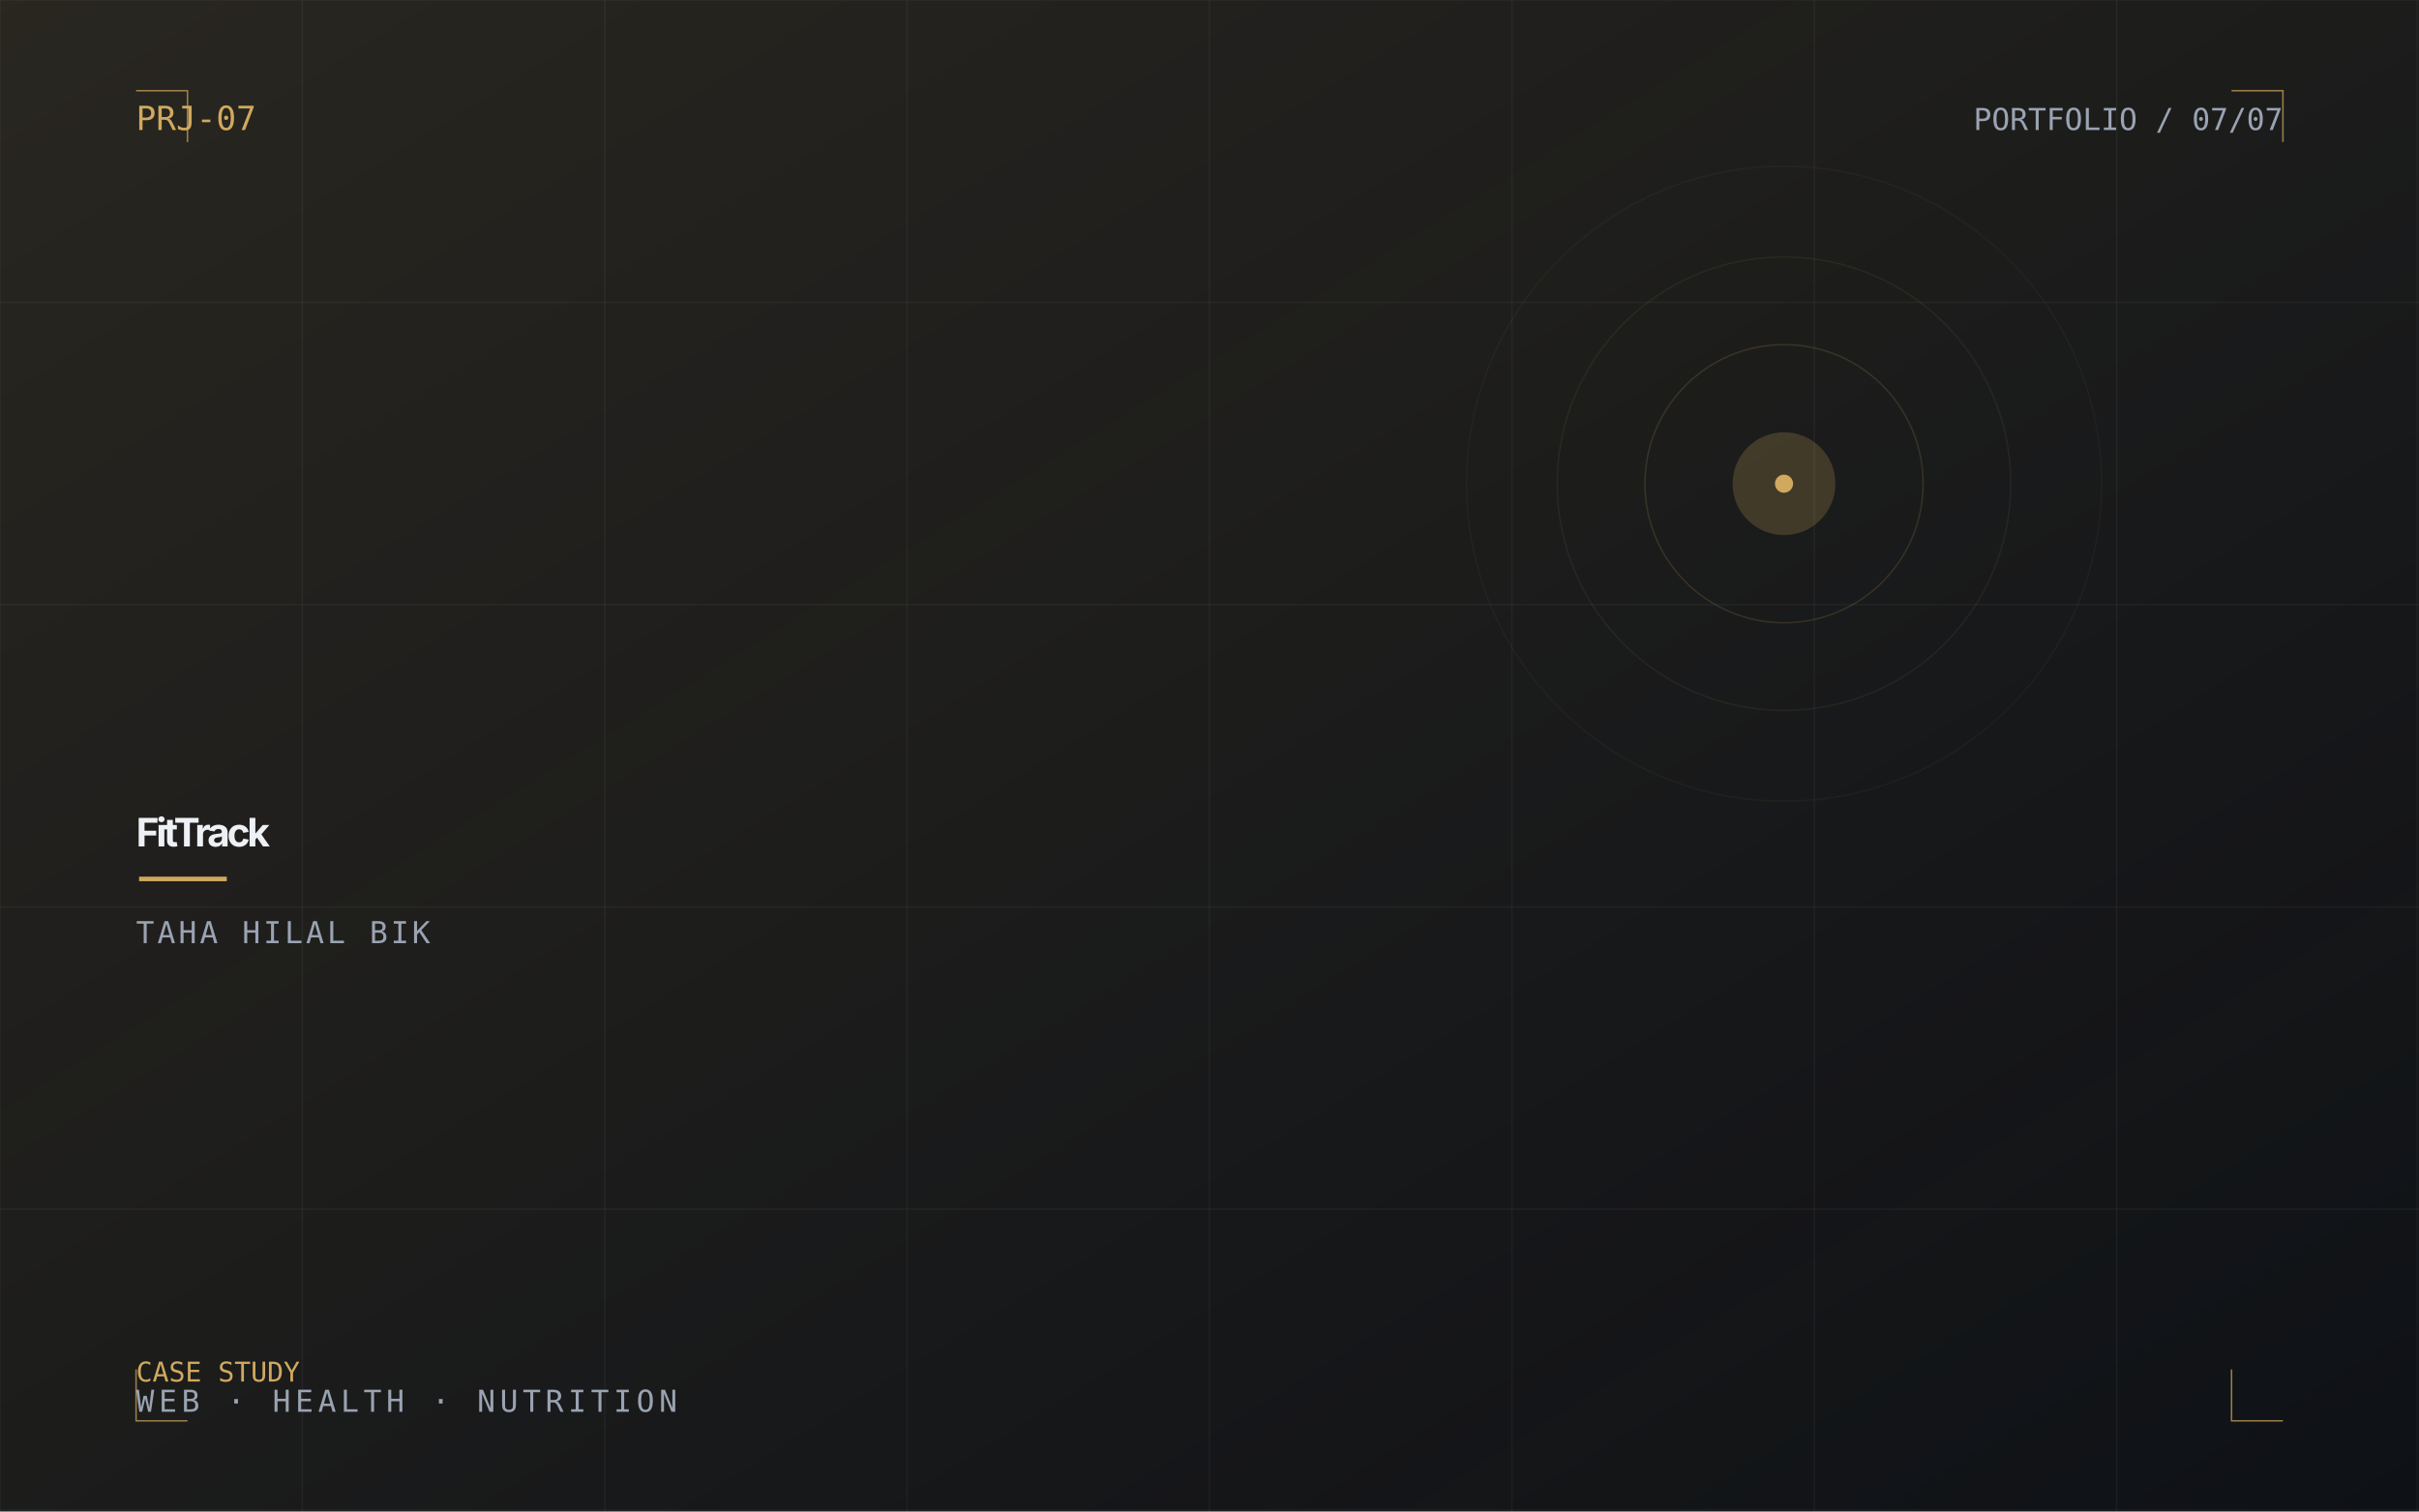
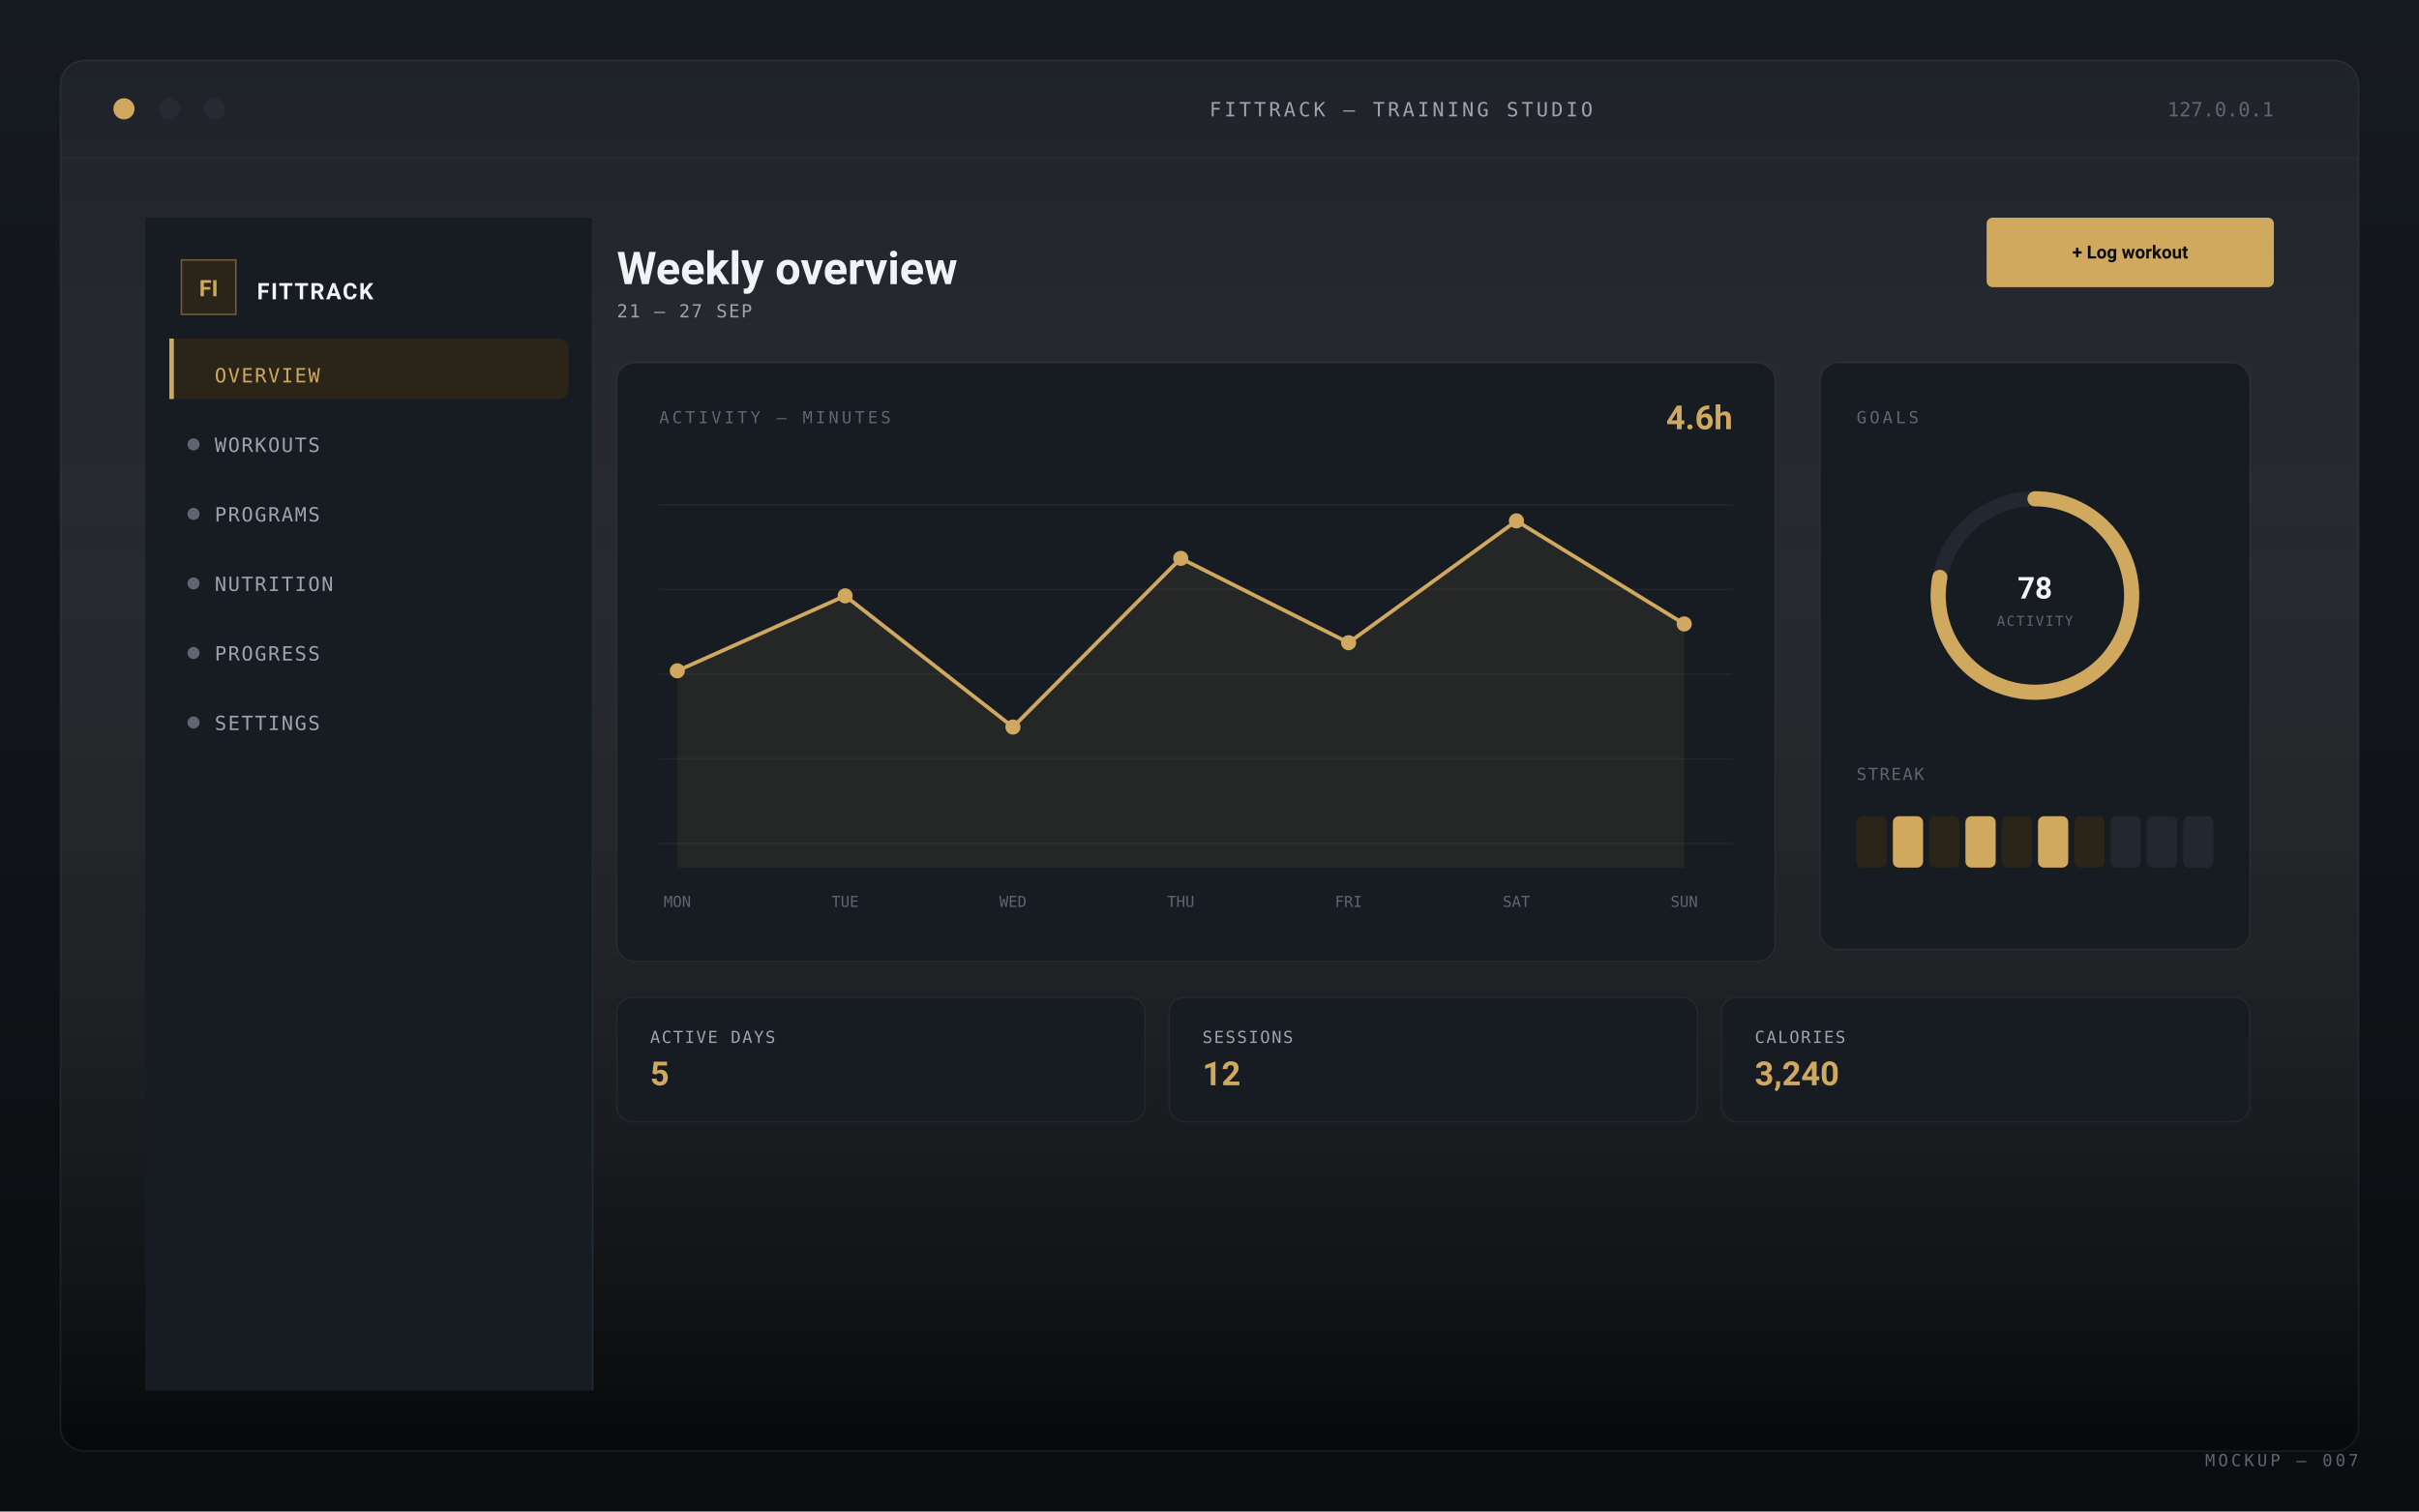
- <svg xmlns="http://www.w3.org/2000/svg" width="1600" height="1000" viewBox="0 0 1600 1000">
-   <defs>
-     <linearGradient id="g07" x1="0" y1="0" x2="1" y2="1">
-       <stop offset="0" stop-color="#d0a95f" stop-opacity="0.14" />
-       <stop offset="1" stop-color="#d0a95f" stop-opacity="0" />
-     </linearGradient>
-   </defs>
-   <rect width="1600" height="1000" fill="#0e1116" />
-   <rect width="1600" height="1000" fill="url(#g07)" />
-   <g opacity="0.5">
-     <line x1="0" y1="0" x2="0" y2="1000" stroke="rgba(237,240,244,0.08)" />
-     <line x1="200" y1="0" x2="200" y2="1000" stroke="rgba(237,240,244,0.08)" />
-     <line x1="400" y1="0" x2="400" y2="1000" stroke="rgba(237,240,244,0.08)" />
-     <line x1="600" y1="0" x2="600" y2="1000" stroke="rgba(237,240,244,0.08)" />
-     <line x1="800" y1="0" x2="800" y2="1000" stroke="rgba(237,240,244,0.08)" />
-     <line x1="1000" y1="0" x2="1000" y2="1000" stroke="rgba(237,240,244,0.08)" />
-     <line x1="1200" y1="0" x2="1200" y2="1000" stroke="rgba(237,240,244,0.08)" />
-     <line x1="1400" y1="0" x2="1400" y2="1000" stroke="rgba(237,240,244,0.08)" />
-     <line x1="1599" y1="0" x2="1599" y2="1000" stroke="rgba(237,240,244,0.08)" />
-     <line x1="0" y1="0" x2="1600" y2="0" stroke="rgba(237,240,244,0.08)" />
-     <line x1="0" y1="200" x2="1600" y2="200" stroke="rgba(237,240,244,0.08)" />
-     <line x1="0" y1="400" x2="1600" y2="400" stroke="rgba(237,240,244,0.08)" />
-     <line x1="0" y1="600" x2="1600" y2="600" stroke="rgba(237,240,244,0.08)" />
-     <line x1="0" y1="800" x2="1600" y2="800" stroke="rgba(237,240,244,0.08)" />
-     <line x1="0" y1="999" x2="1600" y2="999" stroke="rgba(237,240,244,0.08)" />
-   </g>
-   <circle cx="1180.0" cy="320.0" r="210" fill="none" stroke="#d0a95f" stroke-opacity="0.05" />
-   <circle cx="1180.0" cy="320.0" r="150" fill="none" stroke="#d0a95f" stroke-opacity="0.08" />
-   <circle cx="1180.0" cy="320.0" r="92" fill="none" stroke="#d0a95f" stroke-opacity="0.16" />
-   <circle cx="1180.0" cy="320.0" r="34" fill="#d0a95f" fill-opacity="0.22" />
-   <circle cx="1180.0" cy="320.0" r="6" fill="#d0a95f" />
-   <g stroke="#d0a95f" stroke-opacity="0.7">
-     <path d="M 90 60 h 34 v 34" fill="none" />
-     <path d="M 1476 60 h 34 v 34" fill="none" />
-     <path d="M 90 906 v 34 h 34" fill="none" />
-     <path d="M 1476 906 v 34 h 34" fill="none" />
-   </g>
-   <text x="90" y="86" fill="#d0a95f" font-size="22" font-family="JetBrains Mono, monospace">PRJ-07</text>
-   <text x="1510" y="86" text-anchor="end" fill="#9aa3b2" font-size="20" font-family="JetBrains Mono, monospace">PORTFOLIO / 07/07</text>
-   <text x="90" y="934" fill="#9aa3b2" font-size="20" font-family="JetBrains Mono, monospace" letter-spacing="3">WEB · HEALTH · NUTRITION</text>
-   <text x="90" y="914" fill="#d0a95f" font-size="18" font-family="JetBrains Mono, monospace">CASE STUDY</text>
-   <text x="90" y="560" fill="#edf0f4" font-size="26" font-weight="700" font-family="Inter, Arial, sans-serif" letter-spacing="-2">FitTrack</text>
-   <rect x="92" y="580" width="58" height="3" fill="#d0a95f" />
-   <text x="90" y="624" fill="#9aa3b2" font-size="20" font-family="JetBrains Mono, monospace" letter-spacing="2">TAHA HILAL BIK</text>
+ <svg xmlns="http://www.w3.org/2000/svg" width="1600" height="1000" viewBox="0 0 1600 1000" font-family="system-ui,'Segoe UI',Roboto,Helvetica,Arial,sans-serif">
+   <linearGradient id="winBg" x1="0" y1="0" x2="0" y2="1">
+     <stop offset="0" stop-color="rgba(255,255,255,0.04)" />
+     <stop offset="1" stop-color="rgba(0,0,0,0.33)" />
+   </linearGradient>
+   <linearGradient id="bgTop" x1="0" y1="0" x2="0" y2="1">
+     <stop offset="0" stop-color="#161A21" />
+     <stop offset="1" stop-color="#0B0D10" />
+   </linearGradient>
+   <linearGradient id="bookSpine" x1="0" y1="0" x2="0" y2="1">
+     <stop offset="0" stop-color="#0A0C0F" />
+     <stop offset="1" stop-color="#1B202A" />
+   </linearGradient>
+   <rect x="0" y="0" width="1600" height="1000" fill="url(#bgTop)" />
+   <rect x="40" y="40" width="1520" height="920" rx="16" fill="url(#winBg)" stroke="rgba(255,255,255,0.07)" stroke-width="1" />
+   <rect x="40" y="104" width="1520" height="1" fill="#262C35" />
+   <circle cx="82" cy="72" r="7" fill="#D0A95F" />
+   <circle cx="112" cy="72" r="7" fill="#262B33" />
+   <circle cx="142" cy="72" r="7" fill="#262B33" />
+   <text x="800" y="77" font-family="ui-monospace,'Cascadia Mono','JetBrains Mono',Consolas,monospace" font-size="13" fill="#9BA4B0" letter-spacing="2">FITTRACK — TRAINING STUDIO</text>
+   <text x="1504" y="77" font-family="ui-monospace,'Cascadia Mono','JetBrains Mono',Consolas,monospace" font-size="13" fill="#5E6673" text-anchor="end">127.0.0.1</text>
+   <rect x="96" y="144" width="296" height="776" fill="#171B22" />
+   <line x1="392" y1="144" x2="392" y2="920" stroke="#262C35" stroke-width="1" />
+   <rect x="120" y="172" width="36" height="36" fill="#2B2418" stroke="rgba(208,169,95,0.45)" stroke-width="1" />
+   <text x="138" y="196" font-family="system-ui,'Segoe UI',Roboto,Helvetica,Arial,sans-serif" font-size="15" fill="#D0A95F" font-weight="700" text-anchor="middle">FI</text>
+   <text x="170" y="198" font-family="system-ui,'Segoe UI',Roboto,Helvetica,Arial,sans-serif" font-size="15" fill="#F1F3F6" font-weight="700" letter-spacing="1">FITTRACK</text>
+   <rect x="112" y="224" width="264" height="40" rx="6" fill="#2B2418" />
+   <rect x="112" y="224" width="3" height="40" fill="#D0A95F" />
+   <text x="142" y="253" font-family="ui-monospace,'Cascadia Mono','JetBrains Mono',Consolas,monospace" font-size="13" fill="#D0A95F" letter-spacing="1">OVERVIEW</text>
+   <circle cx="128" cy="294" r="4" fill="#5E6673" />
+   <text x="142" y="299" font-family="ui-monospace,'Cascadia Mono','JetBrains Mono',Consolas,monospace" font-size="13" fill="#9BA4B0" letter-spacing="1">WORKOUTS</text>
+   <circle cx="128" cy="340" r="4" fill="#5E6673" />
+   <text x="142" y="345" font-family="ui-monospace,'Cascadia Mono','JetBrains Mono',Consolas,monospace" font-size="13" fill="#9BA4B0" letter-spacing="1">PROGRAMS</text>
+   <circle cx="128" cy="386" r="4" fill="#5E6673" />
+   <text x="142" y="391" font-family="ui-monospace,'Cascadia Mono','JetBrains Mono',Consolas,monospace" font-size="13" fill="#9BA4B0" letter-spacing="1">NUTRITION</text>
+   <circle cx="128" cy="432" r="4" fill="#5E6673" />
+   <text x="142" y="437" font-family="ui-monospace,'Cascadia Mono','JetBrains Mono',Consolas,monospace" font-size="13" fill="#9BA4B0" letter-spacing="1">PROGRESS</text>
+   <circle cx="128" cy="478" r="4" fill="#5E6673" />
+   <text x="142" y="483" font-family="ui-monospace,'Cascadia Mono','JetBrains Mono',Consolas,monospace" font-size="13" fill="#9BA4B0" letter-spacing="1">SETTINGS</text>
+   <text x="408" y="188" font-family="system-ui,'Segoe UI',Roboto,Helvetica,Arial,sans-serif" font-size="30" fill="#F1F3F6" font-weight="700">Weekly overview</text>
+   <text x="408" y="210" font-family="ui-monospace,'Cascadia Mono','JetBrains Mono',Consolas,monospace" font-size="12" fill="#9BA4B0" letter-spacing="1">21 – 27 SEP</text>
+   <rect x="1314" y="144" width="190" height="46" rx="4" fill="#D0A95F" />
+   <text x="1409" y="171" font-family="system-ui,'Segoe UI',Roboto,Helvetica,Arial,sans-serif" font-size="12" fill="#0B0D10" font-weight="600" text-anchor="middle">+ Log workout</text>
+   <rect x="408" y="240" width="766" height="396" rx="12" fill="#171B22" stroke="rgba(255,255,255,0.05)" stroke-width="1" />
+   <text x="436" y="280" font-family="ui-monospace,'Cascadia Mono','JetBrains Mono',Consolas,monospace" font-size="11" fill="#5E6673" letter-spacing="2">ACTIVITY — MINUTES</text>
+   <text x="1146" y="284" font-family="system-ui,'Segoe UI',Roboto,Helvetica,Arial,sans-serif" font-size="22" fill="#D0A95F" font-weight="700" text-anchor="end">4.6h</text>
+   <line x1="436" y1="334" x2="1146" y2="334" stroke="rgba(255,255,255,0.045)" stroke-width="1" />
+   <line x1="436" y1="390" x2="1146" y2="390" stroke="rgba(255,255,255,0.045)" stroke-width="1" />
+   <line x1="436" y1="446" x2="1146" y2="446" stroke="rgba(255,255,255,0.045)" stroke-width="1" />
+   <line x1="436" y1="502" x2="1146" y2="502" stroke="rgba(255,255,255,0.045)" stroke-width="1" />
+   <line x1="436" y1="558" x2="1146" y2="558" stroke="rgba(255,255,255,0.045)" stroke-width="1" />
+   <path d="M448.0 443.8 L559.0 394.2 L670.0 481.0 L781.0 369.4 L892.0 425.2 L1003.0 344.6 L1114.0 412.8 L1114.0 574.0 L448 574.0 Z" fill="rgba(208,169,95,0.08)" />
+   <path d="M448.0 443.8 L559.0 394.2 L670.0 481.0 L781.0 369.4 L892.0 425.2 L1003.0 344.6 L1114.0 412.8" fill="none" stroke="#D0A95F" stroke-width="2.5" stroke-linecap="round" stroke-linejoin="round" />
+   <circle cx="448" cy="443.8" r="5" fill="#D0A95F" />
+   <circle cx="559" cy="394.2" r="5" fill="#D0A95F" />
+   <circle cx="670" cy="481" r="5" fill="#D0A95F" />
+   <circle cx="781" cy="369.4" r="5" fill="#D0A95F" />
+   <circle cx="892" cy="425.2" r="5" fill="#D0A95F" />
+   <circle cx="1003" cy="344.6" r="5" fill="#D0A95F" />
+   <circle cx="1114" cy="412.8" r="5" fill="#D0A95F" />
+   <text x="448" y="600" font-family="ui-monospace,'Cascadia Mono','JetBrains Mono',Consolas,monospace" font-size="10" fill="#5E6673" text-anchor="middle">MON</text>
+   <text x="559" y="600" font-family="ui-monospace,'Cascadia Mono','JetBrains Mono',Consolas,monospace" font-size="10" fill="#5E6673" text-anchor="middle">TUE</text>
+   <text x="670" y="600" font-family="ui-monospace,'Cascadia Mono','JetBrains Mono',Consolas,monospace" font-size="10" fill="#5E6673" text-anchor="middle">WED</text>
+   <text x="781" y="600" font-family="ui-monospace,'Cascadia Mono','JetBrains Mono',Consolas,monospace" font-size="10" fill="#5E6673" text-anchor="middle">THU</text>
+   <text x="892" y="600" font-family="ui-monospace,'Cascadia Mono','JetBrains Mono',Consolas,monospace" font-size="10" fill="#5E6673" text-anchor="middle">FRI</text>
+   <text x="1003" y="600" font-family="ui-monospace,'Cascadia Mono','JetBrains Mono',Consolas,monospace" font-size="10" fill="#5E6673" text-anchor="middle">SAT</text>
+   <text x="1114" y="600" font-family="ui-monospace,'Cascadia Mono','JetBrains Mono',Consolas,monospace" font-size="10" fill="#5E6673" text-anchor="middle">SUN</text>
+   <rect x="1204" y="240" width="284" height="388" rx="12" fill="#171B22" stroke="rgba(255,255,255,0.05)" stroke-width="1" />
+   <text x="1228" y="280" font-family="ui-monospace,'Cascadia Mono','JetBrains Mono',Consolas,monospace" font-size="11" fill="#5E6673" letter-spacing="2">GOALS</text>
+   <circle cx="1346" cy="394" r="64" fill="none" stroke="#232830" stroke-width="10" />
+   <path d="M 1346 330 A 64 64 0 1 1 1283.1 382.0" fill="none" stroke="#D0A95F" stroke-width="10" stroke-linecap="round" stroke-linejoin="round" />
+   <text x="1346" y="396" font-family="system-ui,'Segoe UI',Roboto,Helvetica,Arial,sans-serif" font-size="20" fill="#F1F3F6" font-weight="700" text-anchor="middle">78</text>
+   <text x="1346" y="414" font-family="ui-monospace,'Cascadia Mono','JetBrains Mono',Consolas,monospace" font-size="9" fill="#5E6673" letter-spacing="1" text-anchor="middle">ACTIVITY</text>
+   <text x="1228" y="516" font-family="ui-monospace,'Cascadia Mono','JetBrains Mono',Consolas,monospace" font-size="11" fill="#5E6673" letter-spacing="1">STREAK</text>
+   <rect x="1228" y="540" width="20" height="34" rx="4" fill="#2B2418" />
+   <rect x="1252" y="540" width="20" height="34" rx="4" fill="#D0A95F" />
+   <rect x="1276" y="540" width="20" height="34" rx="4" fill="#2B2418" />
+   <rect x="1300" y="540" width="20" height="34" rx="4" fill="#D0A95F" />
+   <rect x="1324" y="540" width="20" height="34" rx="4" fill="#2B2418" />
+   <rect x="1348" y="540" width="20" height="34" rx="4" fill="#D0A95F" />
+   <rect x="1372" y="540" width="20" height="34" rx="4" fill="#2B2418" />
+   <rect x="1396" y="540" width="20" height="34" rx="4" fill="#232830" />
+   <rect x="1420" y="540" width="20" height="34" rx="4" fill="#232830" />
+   <rect x="1444" y="540" width="20" height="34" rx="4" fill="#232830" />
+   <rect x="408" y="660" width="349.333" height="82" rx="10" fill="#171B22" stroke="rgba(255,255,255,0.05)" stroke-width="1" />
+   <text x="430" y="690" font-family="ui-monospace,'Cascadia Mono','JetBrains Mono',Consolas,monospace" font-size="11" fill="#9BA4B0" letter-spacing="1">ACTIVE DAYS</text>
+   <text x="430" y="718" font-family="system-ui,'Segoe UI',Roboto,Helvetica,Arial,sans-serif" font-size="22" fill="#D0A95F" font-weight="700">5</text>
+   <rect x="773.333" y="660" width="349.333" height="82" rx="10" fill="#171B22" stroke="rgba(255,255,255,0.05)" stroke-width="1" />
+   <text x="795.333" y="690" font-family="ui-monospace,'Cascadia Mono','JetBrains Mono',Consolas,monospace" font-size="11" fill="#9BA4B0" letter-spacing="1">SESSIONS</text>
+   <text x="795.333" y="718" font-family="system-ui,'Segoe UI',Roboto,Helvetica,Arial,sans-serif" font-size="22" fill="#D0A95F" font-weight="700">12</text>
+   <rect x="1138.667" y="660" width="349.333" height="82" rx="10" fill="#171B22" stroke="rgba(255,255,255,0.05)" stroke-width="1" />
+   <text x="1160.667" y="690" font-family="ui-monospace,'Cascadia Mono','JetBrains Mono',Consolas,monospace" font-size="11" fill="#9BA4B0" letter-spacing="1">CALORIES</text>
+   <text x="1160.667" y="718" font-family="system-ui,'Segoe UI',Roboto,Helvetica,Arial,sans-serif" font-size="22" fill="#D0A95F" font-weight="700">3,240</text>
+   <text x="1560" y="970" font-family="ui-monospace,'Cascadia Mono','JetBrains Mono',Consolas,monospace" font-size="11" fill="#5E6673" letter-spacing="2" text-anchor="end">MOCKUP — 007</text>
</svg>
